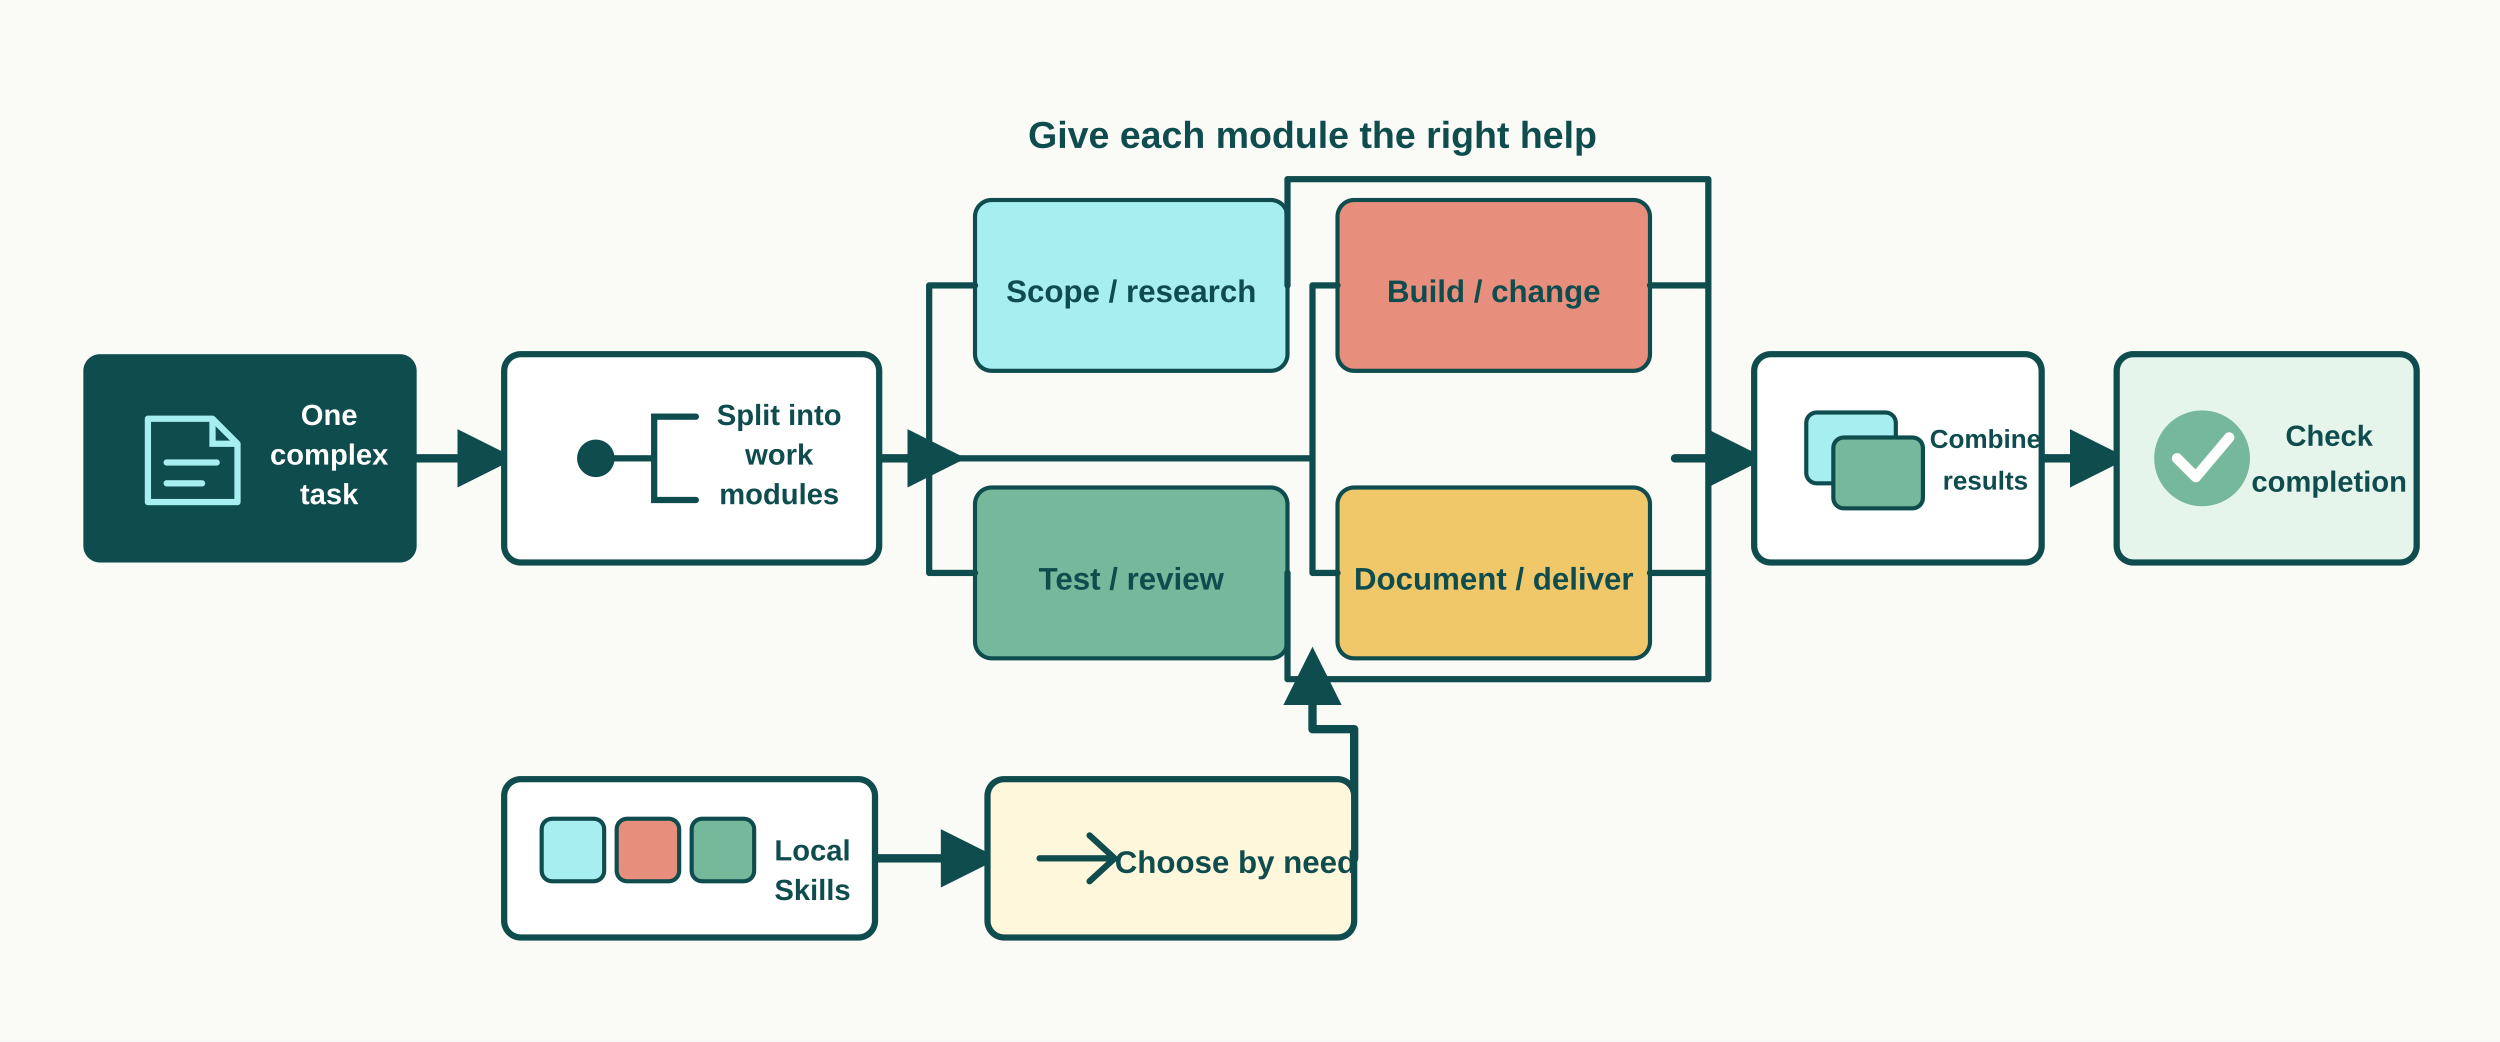
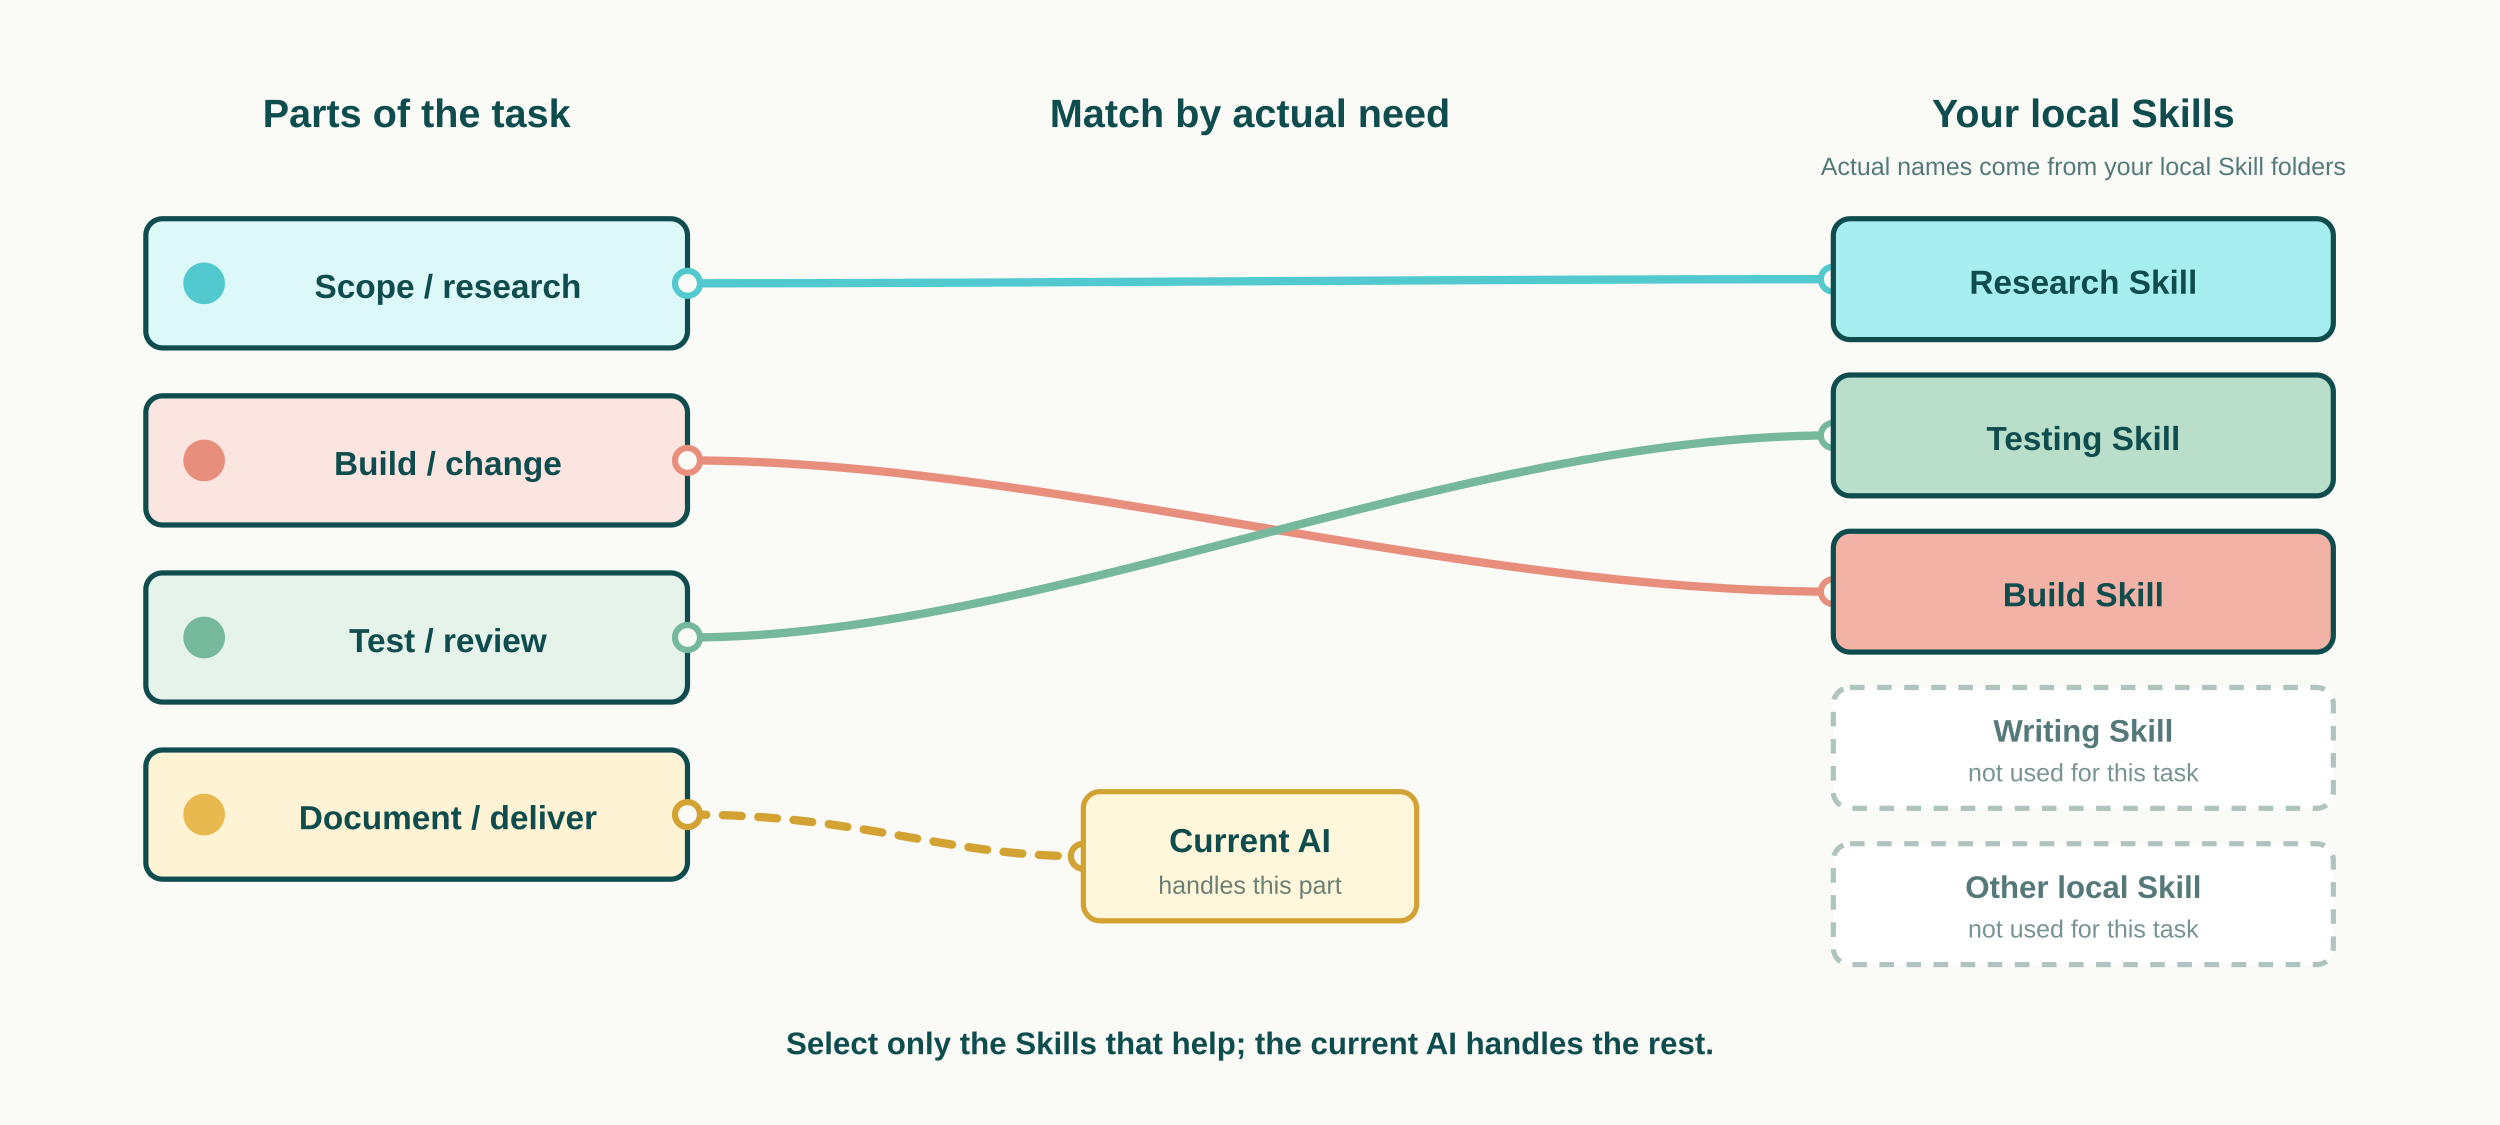
- <svg xmlns="http://www.w3.org/2000/svg" width="1200" height="500" viewBox="0 0 1200 500" role="img" aria-labelledby="title desc">
-   <defs>
-     <marker id="arrow" viewBox="0 0 10 10" refX="8" refY="5" markerWidth="7" markerHeight="7" orient="auto-start-reverse">
-       <path d="M0 0 L10 5 L0 10 Z" fill="#0F4C4E" />
-     </marker>
-   </defs>
-   <rect width="1200" height="500" fill="#FAFBF7" />
-   <g fill="none" stroke="#0F4C4E" stroke-width="4" stroke-linecap="round" stroke-linejoin="round" marker-end="url(#arrow)">
-     <path d="M200 220 H242" />
-     <path d="M422 220 H458" />
-     <path d="M804 220 H842" />
-     <path d="M980 220 H1016" />
-     <path d="M420 412 H474" />
-     <path d="M650 412 V350 H630 V316" />
+ <svg xmlns="http://www.w3.org/2000/svg" width="1200" height="540" viewBox="0 0 1200 540" role="img" aria-labelledby="title desc">
+   <rect width="1200" height="540" fill="#FAFBF7" />
+   <g font-family="Segoe UI, Arial, sans-serif" text-anchor="middle" fill="#0F4C4E">
+     <text x="200" y="61" font-size="19" font-weight="700">Parts of the task</text>
+     <text x="600" y="61" font-size="19" font-weight="700">Match by actual need</text>
+     <text x="1000" y="61" font-size="19" font-weight="700">Your local Skills</text>
+     <text x="1000" y="84" font-size="12" fill="#557979">Actual names come from your local Skill folders</text>
  </g>
-   <g transform="translate(40 170)">
-     <rect width="160" height="100" rx="8" fill="#0F4C4E" />
-     <path d="M31 31 H62 L74 43 V71 H31 Z" fill="none" stroke="#A7EEF0" stroke-width="3" stroke-linejoin="round" />
-     <path d="M62 31 V43 H74" fill="none" stroke="#A7EEF0" stroke-width="3" />
-     <path d="M40 52 H64 M40 62 H57" fill="none" stroke="#A7EEF0" stroke-width="3" stroke-linecap="round" />
-     <text x="118" y="34" fill="#FFFFFF" font-family="Segoe UI, Arial, sans-serif" font-size="14" font-weight="700" text-anchor="middle">One</text>
-     <text x="118" y="53" fill="#FFFFFF" font-family="Segoe UI, Arial, sans-serif" font-size="14" font-weight="700" text-anchor="middle">complex</text>
-     <text x="118" y="72" fill="#FFFFFF" font-family="Segoe UI, Arial, sans-serif" font-size="14" font-weight="700" text-anchor="middle">task</text>
-   </g>
-   <g transform="translate(242 170)">
-     <rect width="180" height="100" rx="8" fill="#FFFFFF" stroke="#0F4C4E" stroke-width="3" />
-     <circle cx="44" cy="50" r="9" fill="#0F4C4E" />
-     <path d="M53 50 H72 M72 50 V30 H92 M72 50 V70 H92" fill="none" stroke="#0F4C4E" stroke-width="3" stroke-linecap="round" />
-     <text x="132" y="34" fill="#0F4C4E" font-family="Segoe UI, Arial, sans-serif" font-size="14" font-weight="700" text-anchor="middle">Split into</text>
-     <text x="132" y="53" fill="#0F4C4E" font-family="Segoe UI, Arial, sans-serif" font-size="14" font-weight="700" text-anchor="middle">work</text>
-     <text x="132" y="72" fill="#0F4C4E" font-family="Segoe UI, Arial, sans-serif" font-size="14" font-weight="700" text-anchor="middle">modules</text>
-   </g>
-   <text x="630" y="71" fill="#0F4C4E" font-family="Segoe UI, Arial, sans-serif" font-size="18" font-weight="700" text-anchor="middle">Give each module the right help</text>
-   <g font-family="Segoe UI, Arial, sans-serif" font-size="15" font-weight="700" text-anchor="middle" fill="#0F4C4E">
-     <g transform="translate(468 96)">
-       <rect width="150" height="82" rx="8" fill="#A7EEF0" stroke="#0F4C4E" stroke-width="2" />
-       <text x="75" y="49">Scope / research</text>
+   <g font-family="Segoe UI, Arial, sans-serif" font-size="16" font-weight="700" text-anchor="middle" fill="#0F4C4E">
+     <g transform="translate(70 105)">
+       <rect width="260" height="62" rx="8" fill="#DDF8F8" stroke="#0F4C4E" stroke-width="2.5" />
+       <circle cx="28" cy="31" r="10" fill="#52C9CE" stroke="none" />
+       <text x="145" y="38">Scope / research</text>
    </g>
-     <g transform="translate(642 96)">
-       <rect width="150" height="82" rx="8" fill="#E88E7D" stroke="#0F4C4E" stroke-width="2" />
-       <text x="75" y="49">Build / change</text>
+     <g transform="translate(70 190)">
+       <rect width="260" height="62" rx="8" fill="#FBE5E1" stroke="#0F4C4E" stroke-width="2.5" />
+       <circle cx="28" cy="31" r="10" fill="#E88E7D" stroke="none" />
+       <text x="145" y="38">Build / change</text>
    </g>
-     <g transform="translate(468 234)">
-       <rect width="150" height="82" rx="8" fill="#75B89B" stroke="#0F4C4E" stroke-width="2" />
-       <text x="75" y="49">Test / review</text>
+     <g transform="translate(70 275)">
+       <rect width="260" height="62" rx="8" fill="#E5F3EB" stroke="#0F4C4E" stroke-width="2.5" />
+       <circle cx="28" cy="31" r="10" fill="#75B89B" stroke="none" />
+       <text x="145" y="38">Test / review</text>
    </g>
-     <g transform="translate(642 234)">
-       <rect width="150" height="82" rx="8" fill="#F0C86A" stroke="#0F4C4E" stroke-width="2" />
-       <text x="75" y="49">Document / deliver</text>
+     <g transform="translate(70 360)">
+       <rect width="260" height="62" rx="8" fill="#FFF3D5" stroke="#0F4C4E" stroke-width="2.5" />
+       <circle cx="28" cy="31" r="10" fill="#E7B94F" stroke="none" />
+       <text x="145" y="38">Document / deliver</text>
    </g>
  </g>
-   <path d="M458 220 H446 V137 H468 M446 220 V275 H468 M446 220 H630 V137 H642 M630 220 V275 H642" fill="none" stroke="#0F4C4E" stroke-width="3" stroke-linecap="round" stroke-linejoin="round" />
-   <path d="M618 137 V86 H820 V220 H842 M792 137 H820 M618 275 V326 H820 V220 M792 275 H820" fill="none" stroke="#0F4C4E" stroke-width="3" stroke-linecap="round" stroke-linejoin="round" />
-   <g transform="translate(842 170)">
-     <rect width="138" height="100" rx="8" fill="#FFFFFF" stroke="#0F4C4E" stroke-width="3" />
-     <rect x="25" y="28" width="43" height="34" rx="5" fill="#A7EEF0" stroke="#0F4C4E" stroke-width="2" />
-     <rect x="38" y="40" width="43" height="34" rx="5" fill="#75B89B" stroke="#0F4C4E" stroke-width="2" />
-     <text x="111" y="45" fill="#0F4C4E" font-family="Segoe UI, Arial, sans-serif" font-size="12.5" font-weight="700" text-anchor="middle">Combine</text>
-     <text x="111" y="65" fill="#0F4C4E" font-family="Segoe UI, Arial, sans-serif" font-size="12.5" font-weight="700" text-anchor="middle">results</text>
+   <g fill="none" stroke-width="4" stroke-linecap="round">
+     <path d="M330 136 C500 136 700 134 880 134" stroke="#52C9CE" />
+     <path d="M330 221 C500 221 700 284 880 284" stroke="#E88E7D" />
+     <path d="M330 306 C500 306 700 209 880 209" stroke="#75B89B" />
+     <path d="M330 391 C415 391 452 411 520 411" stroke="#D2A233" stroke-dasharray="9 8" />
  </g>
-   <g transform="translate(1016 170)">
-     <rect width="144" height="100" rx="8" fill="#E6F5EC" stroke="#0F4C4E" stroke-width="3" />
-     <circle cx="41" cy="50" r="23" fill="#75B89B" />
-     <path d="M29 50 L38 59 L54 40" fill="none" stroke="#FFFFFF" stroke-width="5" stroke-linecap="round" stroke-linejoin="round" />
-     <text x="102" y="44" fill="#0F4C4E" font-family="Segoe UI, Arial, sans-serif" font-size="14" font-weight="700" text-anchor="middle">Check</text>
-     <text x="102" y="66" fill="#0F4C4E" font-family="Segoe UI, Arial, sans-serif" font-size="14" font-weight="700" text-anchor="middle">completion</text>
+   <g fill="#FAFBF7" stroke-width="3">
+     <circle cx="330" cy="136" r="6" stroke="#52C9CE" />
+     <circle cx="880" cy="134" r="6" stroke="#52C9CE" />
+     <circle cx="330" cy="221" r="6" stroke="#E88E7D" />
+     <circle cx="880" cy="284" r="6" stroke="#E88E7D" />
+     <circle cx="330" cy="306" r="6" stroke="#75B89B" />
+     <circle cx="880" cy="209" r="6" stroke="#75B89B" />
+     <circle cx="330" cy="391" r="6" stroke="#D2A233" />
+     <circle cx="520" cy="411" r="6" stroke="#D2A233" />
  </g>
-   <g transform="translate(242 374)">
-     <rect width="178" height="76" rx="8" fill="#FFFFFF" stroke="#0F4C4E" stroke-width="3" />
-     <rect x="18" y="19" width="30" height="30" rx="5" fill="#A7EEF0" stroke="#0F4C4E" stroke-width="2" />
-     <rect x="54" y="19" width="30" height="30" rx="5" fill="#E88E7D" stroke="#0F4C4E" stroke-width="2" />
-     <rect x="90" y="19" width="30" height="30" rx="5" fill="#75B89B" stroke="#0F4C4E" stroke-width="2" />
-     <text x="148" y="39" fill="#0F4C4E" font-family="Segoe UI, Arial, sans-serif" font-size="14" font-weight="700" text-anchor="middle">Local</text>
-     <text x="148" y="58" fill="#0F4C4E" font-family="Segoe UI, Arial, sans-serif" font-size="14" font-weight="700" text-anchor="middle">Skills</text>
+   <g font-family="Segoe UI, Arial, sans-serif" text-anchor="middle" fill="#0F4C4E">
+     <g transform="translate(880 105)">
+       <rect width="240" height="58" rx="8" fill="#A7EEF0" stroke="#0F4C4E" stroke-width="2.5" />
+       <text x="120" y="36" font-size="16" font-weight="700">Research Skill</text>
+     </g>
+     <g transform="translate(880 180)">
+       <rect width="240" height="58" rx="8" fill="#B9DEC9" stroke="#0F4C4E" stroke-width="2.5" />
+       <text x="120" y="36" font-size="16" font-weight="700">Testing Skill</text>
+     </g>
+     <g transform="translate(880 255)">
+       <rect width="240" height="58" rx="8" fill="#F2B2A5" stroke="#0F4C4E" stroke-width="2.5" />
+       <text x="120" y="36" font-size="16" font-weight="700">Build Skill</text>
+     </g>
+     <g transform="translate(880 330)">
+       <rect width="240" height="58" rx="8" fill="#FFFFFF" stroke="#AFC3C0" stroke-width="2.5" stroke-dasharray="7 6" />
+       <text x="120" y="26" font-size="15" font-weight="700" fill="#557979">Writing Skill</text>
+       <text x="120" y="45" font-size="12" fill="#789393">not used for this task</text>
+     </g>
+     <g transform="translate(880 405)">
+       <rect width="240" height="58" rx="8" fill="#FFFFFF" stroke="#AFC3C0" stroke-width="2.5" stroke-dasharray="7 6" />
+       <text x="120" y="26" font-size="15" font-weight="700" fill="#557979">Other local Skill</text>
+       <text x="120" y="45" font-size="12" fill="#789393">not used for this task</text>
+     </g>
  </g>
-   <g transform="translate(474 374)">
-     <rect width="176" height="76" rx="8" fill="#FFF7DB" stroke="#0F4C4E" stroke-width="3" />
-     <path d="M25 38 H61 M49 27 L61 38 L49 49" fill="none" stroke="#0F4C4E" stroke-width="3" stroke-linecap="round" stroke-linejoin="round" />
-     <text x="119" y="45" fill="#0F4C4E" font-family="Segoe UI, Arial, sans-serif" font-size="15" font-weight="700" text-anchor="middle">Choose by need</text>
+   <g transform="translate(520 380)">
+     <rect width="160" height="62" rx="8" fill="#FFF7DB" stroke="#D2A233" stroke-width="2.5" />
+     <text x="80" y="29" fill="#0F4C4E" font-family="Segoe UI, Arial, sans-serif" font-size="16" font-weight="700" text-anchor="middle">Current AI</text>
+     <text x="80" y="49" fill="#6B7F74" font-family="Segoe UI, Arial, sans-serif" font-size="12" text-anchor="middle">handles this part</text>
  </g>
+   <text x="600" y="506" fill="#0F4C4E" font-family="Segoe UI, Arial, sans-serif" font-size="15" font-weight="600" text-anchor="middle">Select only the Skills that help; the current AI handles the rest.</text>
</svg>
